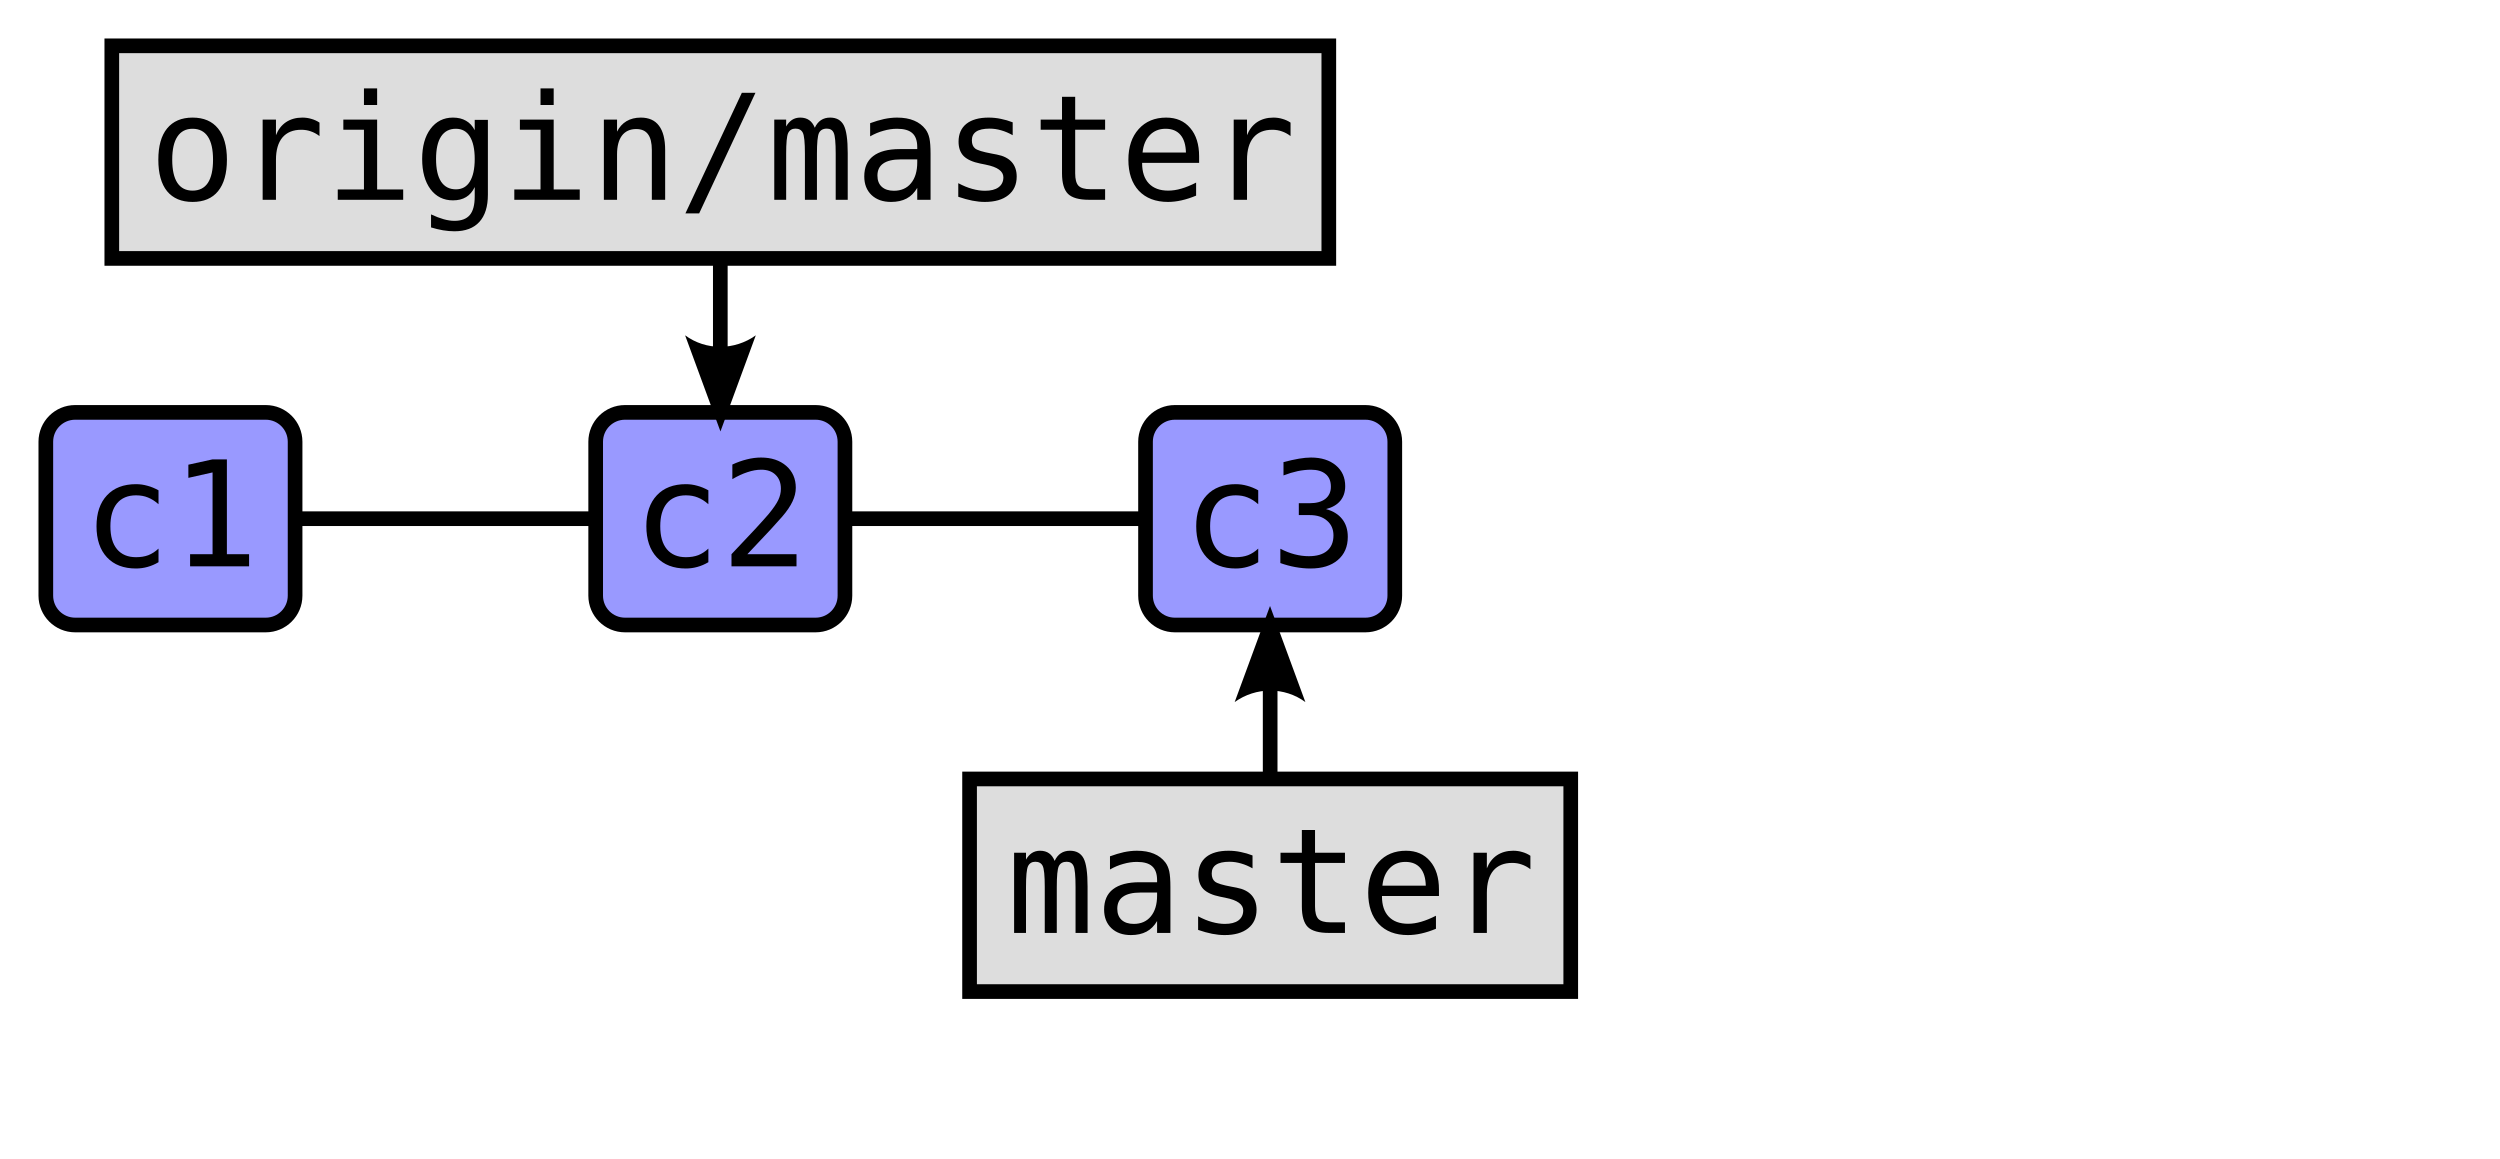
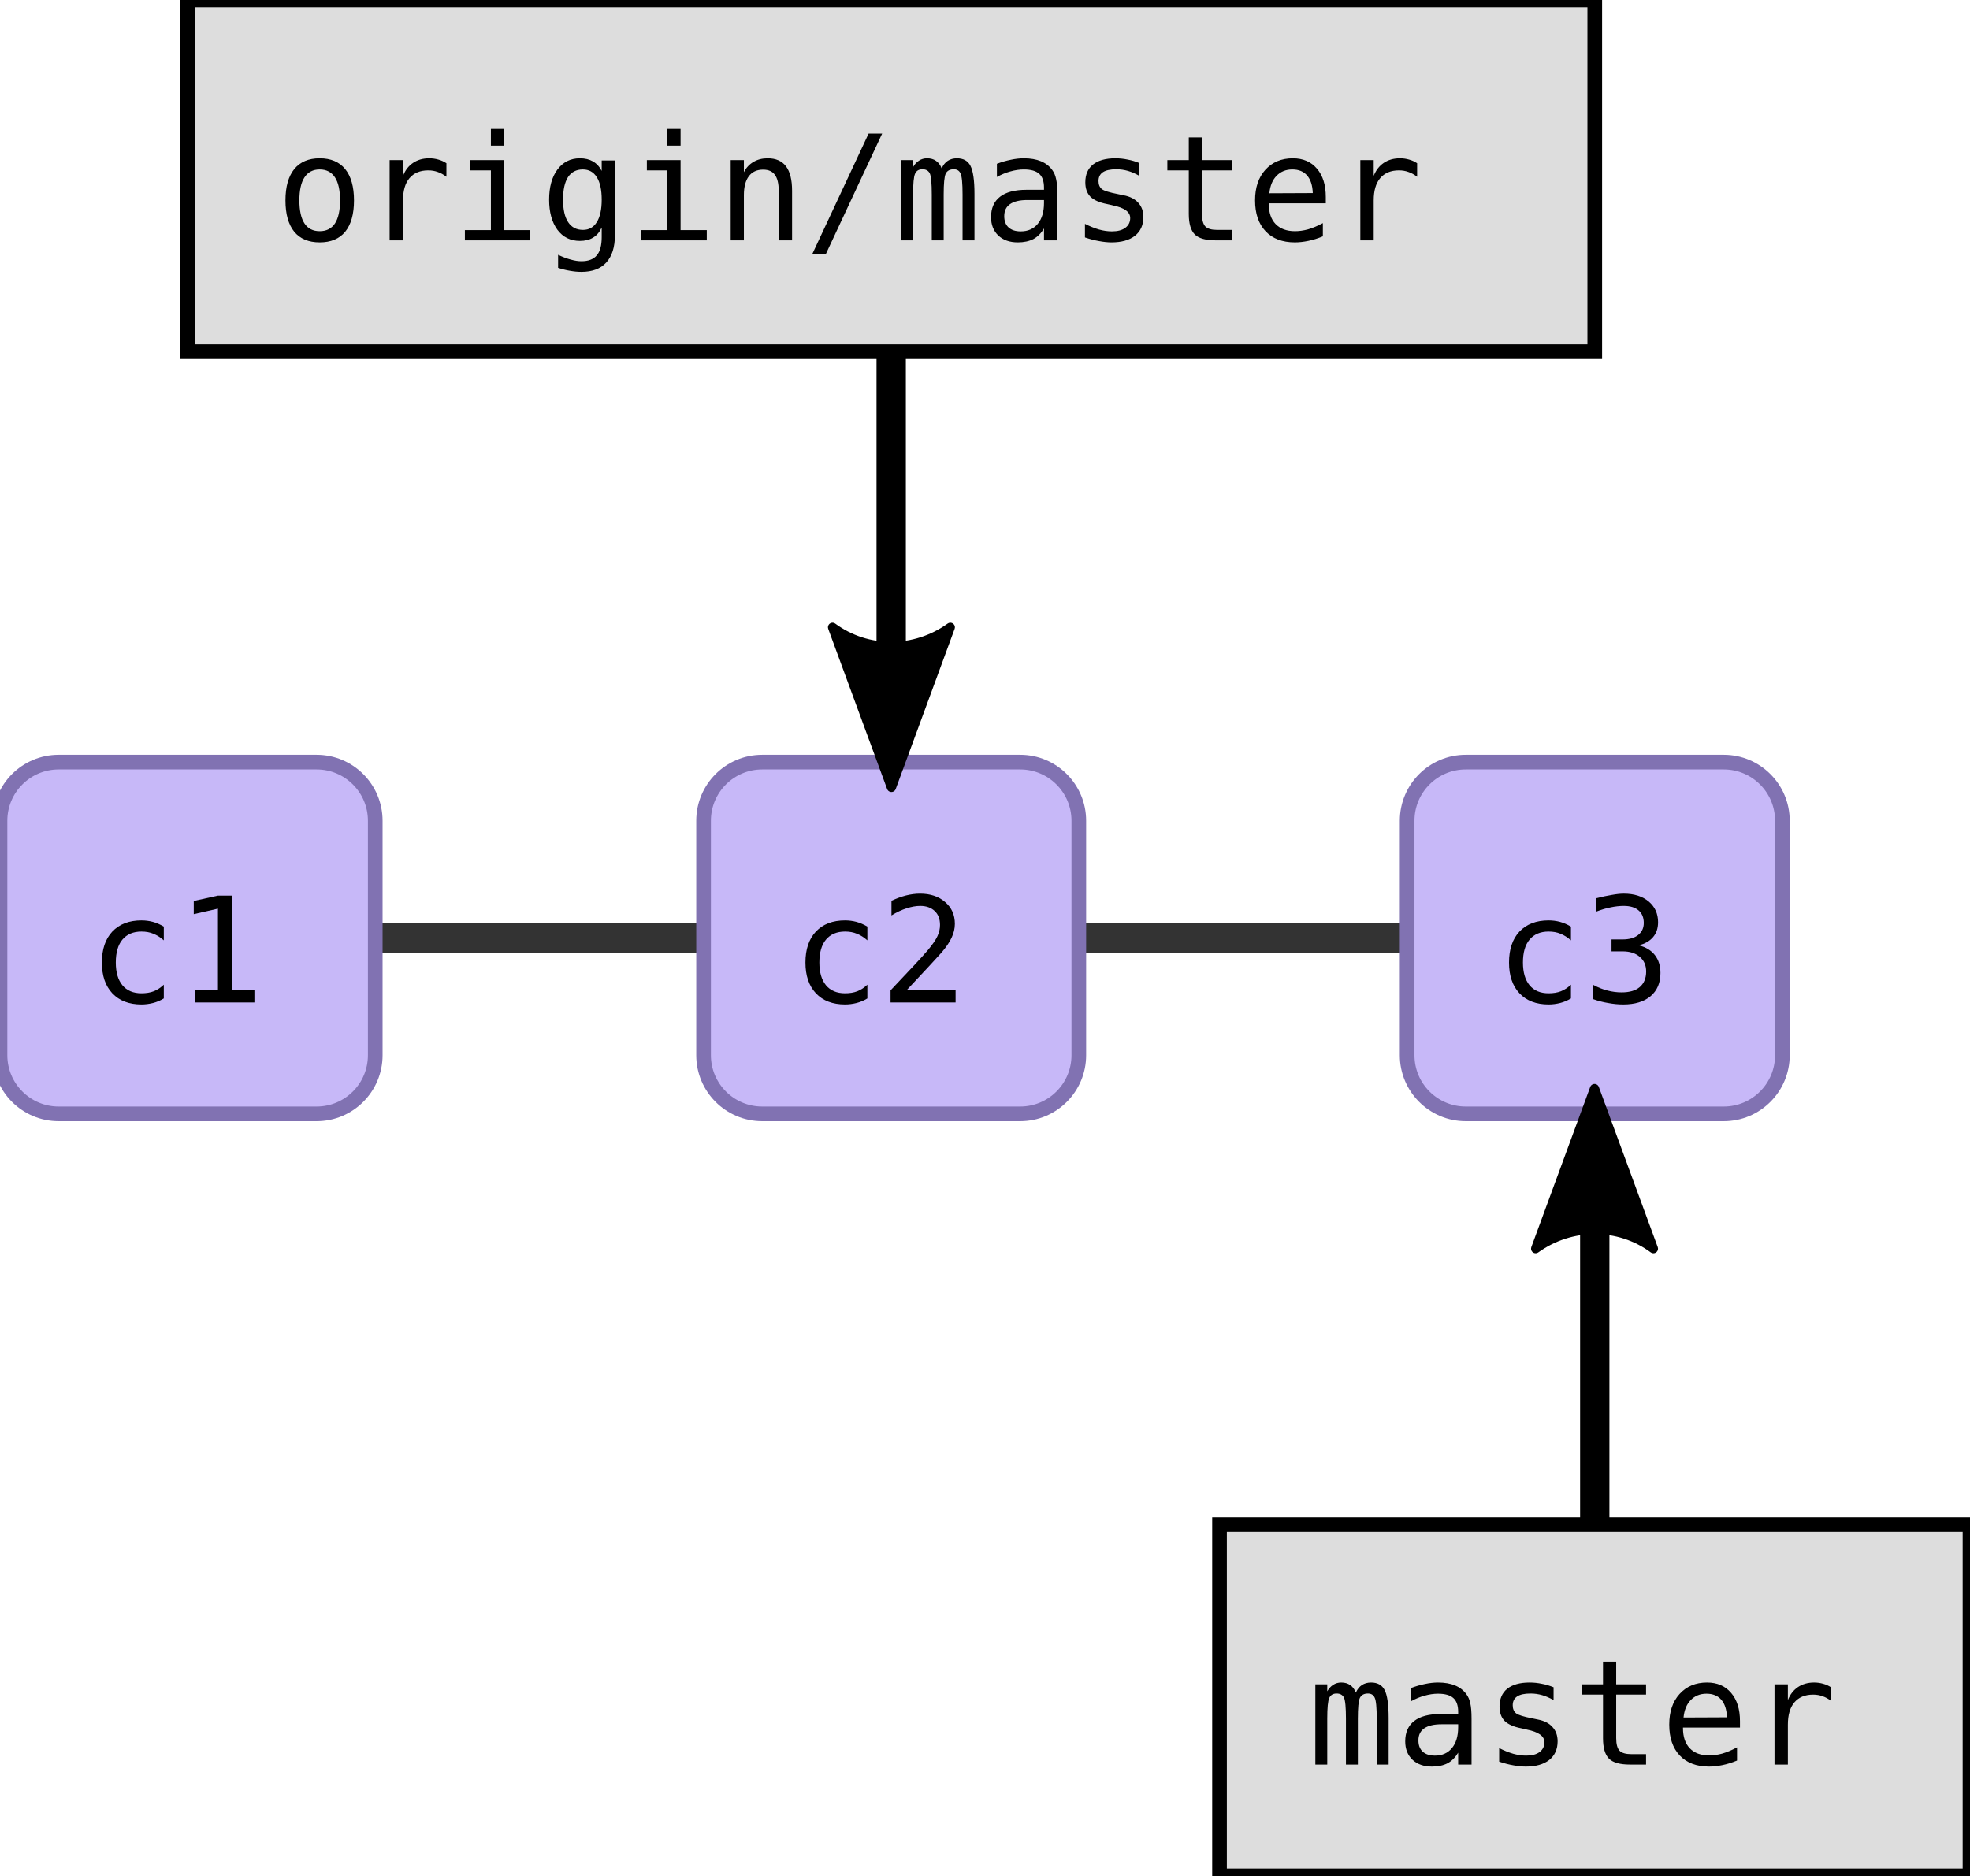
- <svg xmlns="http://www.w3.org/2000/svg" width="272.8" height="126.4" id="svg2" version="1.1">
+ <svg xmlns="http://www.w3.org/2000/svg" width="168.0" height="160.0" id="svg2" version="1.1">
  <defs id="defs4">
-     <marker orient="auto" refY="0.0" refX="0.0" id="Arrow2Mend" style="overflow:visible;">
-       <path id="path3786" style="fill-rule:evenodd;stroke-width:0.625;stroke-linejoin:round;" d="M 8.719,4.034 L -2.207,0.016 L 8.719,-4.002 C 6.973,-1.63 6.983,1.616 8.719,4.034 z " transform="scale(0.6) rotate(180) translate(0,0)" />
+     <marker orient="auto" refY="0.0" refX="0.0" id="fullmarker" style="overflow:visible;">
+       <path style="opacity:1.0;fill:#000000;stroke:#000000;fill-rule:evenodd;stroke-width:0.625;stroke-linejoin:round;" d="M 8.719,4.034 L -2.207,0.016 L 8.719,-4.002 C 6.973,-1.63 6.983,1.616 8.719,4.034 z " transform="scale(0.5) rotate(180) translate(0,0)" />
+     </marker>
+     <marker orient="auto" refY="0.0" refX="0.0" id="ghostmarker" style="overflow:visible;">
+       <path style="opacity:0.2;fill:#000000;stroke:#000000;fill-rule:evenodd;stroke-width:0.625;stroke-linejoin:round;" d="M 8.719,4.034 L -2.207,0.016 L 8.719,-4.002 C 6.973,-1.63 6.983,1.616 8.719,4.034 z " transform="scale(0.5) rotate(180) translate(0,0)" />
    </marker>
  </defs>
-   <g id="layer1">
-     <rect style="fill:#9999ff;stroke:#000000;stroke-width:1.6;stroke-miterlimit:4;stroke-dasharray:none" id="rect2989" width="27.2" height="23.2" x="5" y="45" ry="3.2" />
-     <text xml:space="preserve" style="font-size:16px;font-style:normal;font-weight:normal;line-height:125%;letter-spacing:0px;word-spacing:0px;fill:#000000;fill-opacity:1;stroke:none;font-family:DejaVu Sans Mono" x="9" y="61.8" id="text2985">
-       <tspan id="tspan2987" x="9" y="61.8">c1</tspan>
-     </text>
-   </g>
-   <g id="layer1">
-     <rect style="fill:#9999ff;stroke:#000000;stroke-width:1.6;stroke-miterlimit:4;stroke-dasharray:none" id="rect2989" width="27.2" height="23.2" x="65" y="45" ry="3.2" />
-     <text xml:space="preserve" style="font-size:16px;font-style:normal;font-weight:normal;line-height:125%;letter-spacing:0px;word-spacing:0px;fill:#000000;fill-opacity:1;stroke:none;font-family:DejaVu Sans Mono" x="69" y="61.8" id="text2985">
-       <tspan id="tspan2987" x="69" y="61.8">c2</tspan>
-     </text>
-   </g>
-   <line x1="64.98" y1="56.6" x2="32.22" y2="56.6" style="stroke:#000000; stroke-width:1.6; stroke-opacity:1.0" />
-   <g id="layer1">
-     <rect style="fill:#dddddd;stroke:#000000;stroke-width:1.6;stroke-miterlimit:4;stroke-dasharray:none" id="rect2989" width="132.8" height="23.2" x="12.2" y="5" ry="0" />
-     <text xml:space="preserve" style="font-size:16px;font-style:normal;font-weight:normal;line-height:125%;letter-spacing:0px;word-spacing:0px;fill:#000000;fill-opacity:1;stroke:none;font-family:DejaVu Sans Mono" x="16.2" y="21.8" id="text2985">
-       <tspan id="tspan2987" x="16.2" y="21.8">origin/master</tspan>
-     </text>
-   </g>
-   <g id="layer1">
-     <path style="fill:none;stroke:#000000;stroke-width:1.6;stroke-linecap:butt;stroke-linejoin:miter;stroke-opacity:1;marker-end:url(#Arrow2Mend);stroke-miterlimit:4;stroke-dasharray:none" d="M 78.6,28.24 78.6,44.96" id="path2985" />
-   </g>
-   <g id="layer1">
-     <rect style="fill:#9999ff;stroke:#000000;stroke-width:1.6;stroke-miterlimit:4;stroke-dasharray:none" id="rect2989" width="27.2" height="23.2" x="125" y="45" ry="3.2" />
-     <text xml:space="preserve" style="font-size:16px;font-style:normal;font-weight:normal;line-height:125%;letter-spacing:0px;word-spacing:0px;fill:#000000;fill-opacity:1;stroke:none;font-family:DejaVu Sans Mono" x="129" y="61.8" id="text2985">
-       <tspan id="tspan2987" x="129" y="61.8">c3</tspan>
-     </text>
-   </g>
-   <line x1="124.98" y1="56.6" x2="92.22" y2="56.6" style="stroke:#000000; stroke-width:1.6; stroke-opacity:1.0" />
-   <g id="layer1">
-     <rect style="fill:#dddddd;stroke:#000000;stroke-width:1.6;stroke-miterlimit:4;stroke-dasharray:none" id="rect2989" width="65.6" height="23.2" x="105.8" y="85" ry="0" />
-     <text xml:space="preserve" style="font-size:16px;font-style:normal;font-weight:normal;line-height:125%;letter-spacing:0px;word-spacing:0px;fill:#000000;fill-opacity:1;stroke:none;font-family:DejaVu Sans Mono" x="109.8" y="101.8" id="text2985">
-       <tspan id="tspan2987" x="109.8" y="101.8">master</tspan>
-     </text>
-   </g>
-   <g id="layer1">
-     <path style="fill:none;stroke:#000000;stroke-width:1.6;stroke-linecap:butt;stroke-linejoin:miter;stroke-opacity:1;marker-end:url(#Arrow2Mend);stroke-miterlimit:4;stroke-dasharray:none" d="M 138.6,84.96 138.6,68.24" id="path2985" />
+   <g transform="translate(-0.0,65.0) rotate(0)" id="layer1">
+     <line x1="76.0" y1="15.0" x2="136.0" y2="15.0" style="stroke:#000000;                         stroke-width:2.5;                         stroke-opacity:0.8" />
+     <line x1="16.0" y1="15.0" x2="76.0" y2="15.0" style="stroke:#000000;                         stroke-width:2.5;                         stroke-opacity:0.8" />
+     <rect style="fill:#c7b8f8;                         stroke:#8172B2;                         stroke-width:1.25;                         stroke-miterlimit:4;                         stroke-opacity:1.0;                         stroke-dasharray:none" width="32.0" height="30.0" x="60.0" y="0.0" ry="5.0" />
+     <text style="font-size:12.5px;                         font-style:normal;                         font-weight:normal;                         line-height:125%%;                         letter-spacing:0px;                         word-spacing:0px;                         fill:#000000;                         fill-opacity:1.0;                         stroke:none;                         font-family:DejaVu Sans Mono" x="67.5" y="20.5">c2</text>
+     <rect style="fill:#c7b8f8;                         stroke:#8172B2;                         stroke-width:1.25;                         stroke-miterlimit:4;                         stroke-opacity:1.0;                         stroke-dasharray:none" width="32.0" height="30.0" x="120.0" y="0.0" ry="5.0" />
+     <text style="font-size:12.5px;                         font-style:normal;                         font-weight:normal;                         line-height:125%%;                         letter-spacing:0px;                         word-spacing:0px;                         fill:#000000;                         fill-opacity:1.0;                         stroke:none;                         font-family:DejaVu Sans Mono" x="127.5" y="20.5">c3</text>
+     <rect style="fill:#c7b8f8;                         stroke:#8172B2;                         stroke-width:1.25;                         stroke-miterlimit:4;                         stroke-opacity:1.0;                         stroke-dasharray:none" width="32.0" height="30.0" x="0.0" y="0.0" ry="5.0" />
+     <text style="font-size:12.5px;                         font-style:normal;                         font-weight:normal;                         line-height:125%%;                         letter-spacing:0px;                         word-spacing:0px;                         fill:#000000;                         fill-opacity:1.0;                         stroke:none;                         font-family:DejaVu Sans Mono" x="7.5" y="20.5">c1</text>
+     <path style="fill:none;                  stroke:#000000;                  stroke-width:2.5;                  stroke-linecap:butt;                  stroke-linejoin:miter;                  stroke-opacity:1.0;                  marker-end:url(#fullmarker);                  stroke-miterlimit:4;                  stroke-dasharray:none" d="M 76.0,-50.0 76.0,-0.6" />
+     <rect style="fill:#dddddd;                         stroke:#000000;                         stroke-width:1.25;                         stroke-miterlimit:4;                         stroke-opacity:1.0;                         stroke-dasharray:none" width="120.0" height="30.0" x="16.0" y="-65.0" ry="0.0" />
+     <text style="font-size:12.5px;                         font-style:normal;                         font-weight:normal;                         line-height:125%%;                         letter-spacing:0px;                         word-spacing:0px;                         fill:#000000;                         fill-opacity:1.0;                         stroke:none;                         font-family:DejaVu Sans Mono" x="23.5" y="-44.5">origin/master</text>
+     <path style="fill:none;                  stroke:#000000;                  stroke-width:2.5;                  stroke-linecap:butt;                  stroke-linejoin:miter;                  stroke-opacity:1.0;                  marker-end:url(#fullmarker);                  stroke-miterlimit:4;                  stroke-dasharray:none" d="M 136.0,80.0 136.0,30.6" />
+     <rect style="fill:#dddddd;                         stroke:#000000;                         stroke-width:1.25;                         stroke-miterlimit:4;                         stroke-opacity:1.0;                         stroke-dasharray:none" width="64.0" height="30.0" x="104.0" y="65.0" ry="0.0" />
+     <text style="font-size:12.5px;                         font-style:normal;                         font-weight:normal;                         line-height:125%%;                         letter-spacing:0px;                         word-spacing:0px;                         fill:#000000;                         fill-opacity:1.0;                         stroke:none;                         font-family:DejaVu Sans Mono" x="111.5" y="85.5">master</text>
  </g>
</svg>
